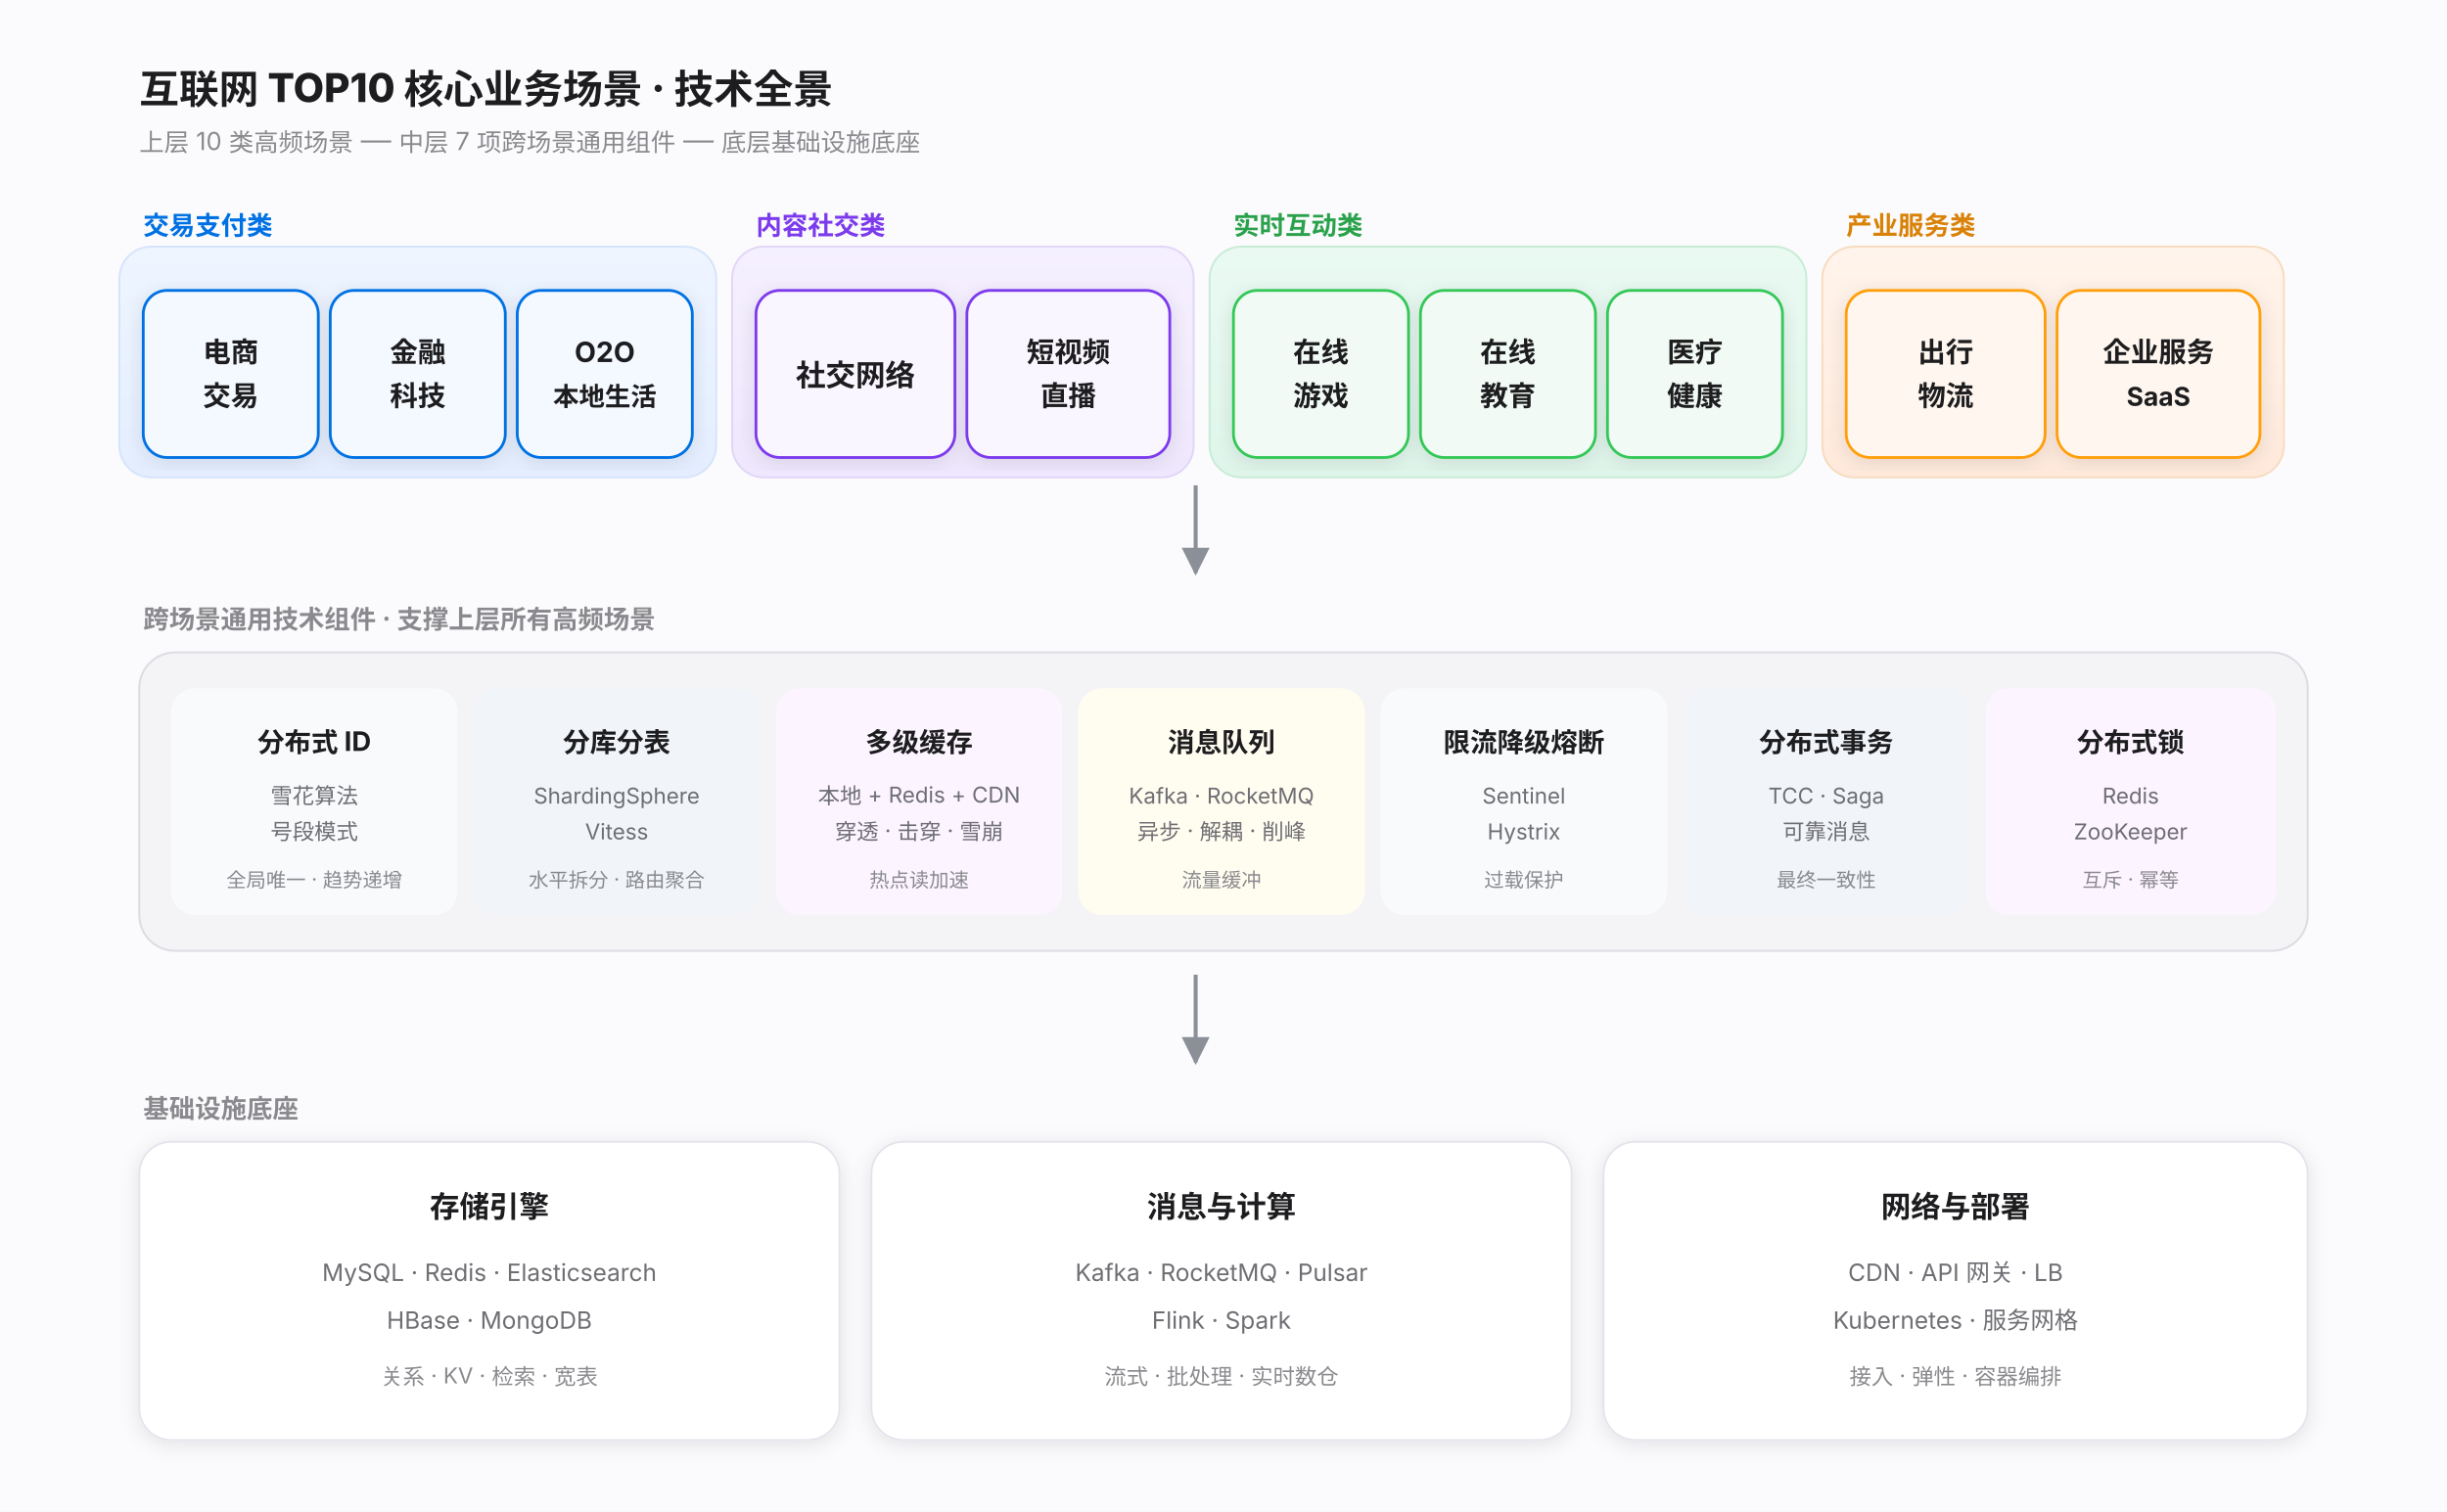
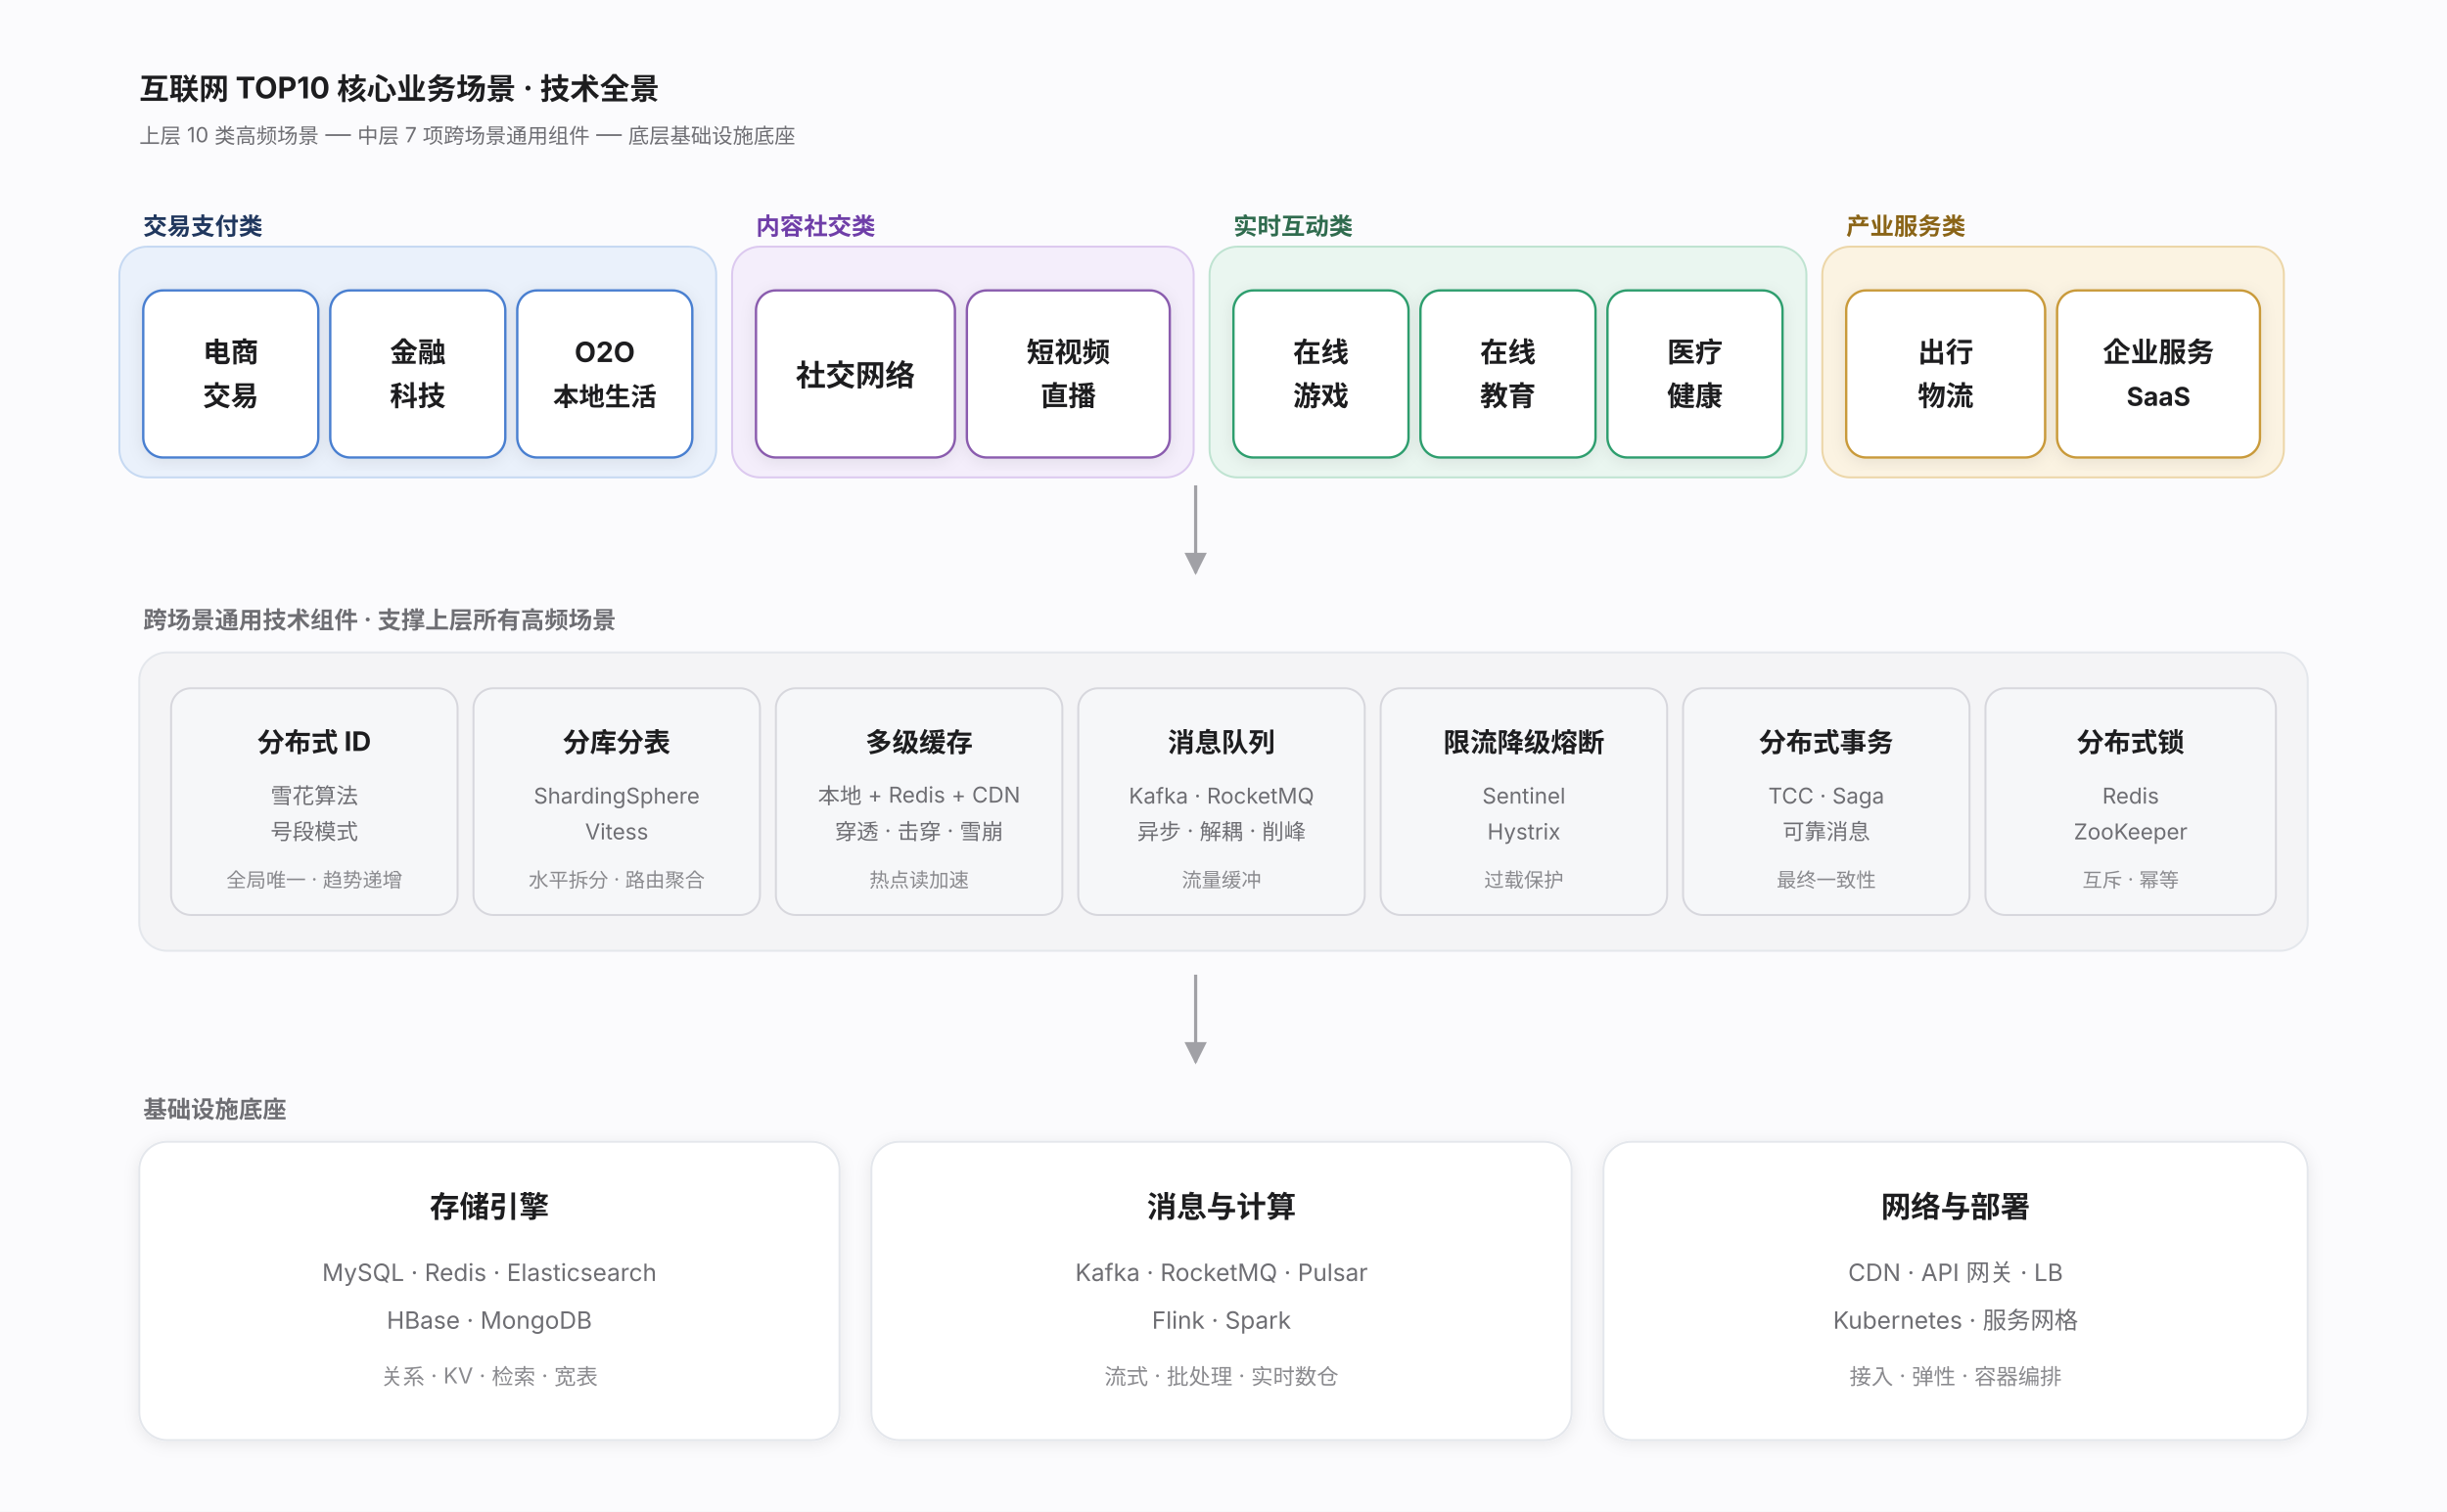
<svg xmlns="http://www.w3.org/2000/svg" viewBox="0 0 1230 760" font-family="-apple-system,BlinkMacSystemFont,'SF Pro Text','PingFang SC',sans-serif">
  <defs>
    <filter id="sfSoft" x="-8%" y="-8%" width="116%" height="116%">
-       <feDropShadow dx="0" dy="2" stdDeviation="5" flood-color="#0a0a0a" flood-opacity="0.10" />
+       <feDropShadow dx="0" dy="1.5" stdDeviation="4" flood-color="#1d1d1f" flood-opacity="0.08" />
    </filter>
    <marker id="sfArrow" viewBox="0 0 10 10" refX="9" refY="5" markerWidth="7" markerHeight="7" orient="auto-start-reverse">
-       <path d="M0 0 L10 5 L0 10 z" fill="#8a8f98" />
+       <path d="M0 0 L10 5 L0 10 z" fill="#a1a1a6" />
    </marker>
-     <linearGradient id="sfPayBand" x1="0" y1="0" x2="0" y2="1">
-       <stop offset="0" stop-color="#eef5ff" />
-       <stop offset="1" stop-color="#e4eeff" />
-     </linearGradient>
-     <linearGradient id="sfDiscBand" x1="0" y1="0" x2="0" y2="1">
-       <stop offset="0" stop-color="#f5f0ff" />
-       <stop offset="1" stop-color="#efe7fd" />
-     </linearGradient>
-     <linearGradient id="sfSocialBand" x1="0" y1="0" x2="0" y2="1">
-       <stop offset="0" stop-color="#eafaf3" />
-       <stop offset="1" stop-color="#dff5ea" />
-     </linearGradient>
-     <linearGradient id="sfGrowthBand" x1="0" y1="0" x2="0" y2="1">
-       <stop offset="0" stop-color="#fff4ec" />
-       <stop offset="1" stop-color="#ffe9db" />
-     </linearGradient>
  </defs>
  <rect x="0" y="0" width="1230" height="760" fill="#fbfbfd" class="ag-bg" />
-   <text x="70" y="52" font-size="20" font-weight="800" fill="#1d1d1f">互联网 TOP10 核心业务场景 · 技术全景</text>
-   <text x="70" y="76" font-size="12.5" fill="#8a8a8e">上层 10 类高频场景 ── 中层 7 项跨场景通用组件 ── 底层基础设施底座</text>
-   <rect x="60" y="124" width="300" height="116" rx="16" fill="url(#sfPayBand)" stroke="#d7e4fb" class="sf-band-pay" />
-   <text x="72" y="118" font-size="13" font-weight="700" fill="#0071e3" class="sf-cat-pay">交易支付类</text>
-   <rect x="72" y="146" width="88" height="84" rx="12" fill="#f4f8ff" stroke="#0071e3" stroke-width="1.4" class="sc-scene sc-pay" filter="url(#sfSoft)" />
+   <text x="70" y="50" font-size="15" font-weight="700" fill="#1d1d1f">互联网 TOP10 核心业务场景 · 技术全景</text>
+   <text x="70" y="72" font-size="10.5" fill="#6e6e73">上层 10 类高频场景 ── 中层 7 项跨场景通用组件 ── 底层基础设施底座</text>
+   <rect x="60" y="124" width="300" height="116" rx="14" fill="#eaf1fb" stroke="#c6d9f2" class="sf-band-pay" />
+   <text x="72" y="118" font-size="12" font-weight="700" fill="#20375e" class="sf-cat-pay">交易支付类</text>
+   <rect x="72" y="146" width="88" height="84" rx="10" fill="#ffffff" stroke="#4a7fd0" stroke-width="1.2" class="sc-scene sc-pay" filter="url(#sfSoft)" />
  <text x="116" y="182" font-size="14" font-weight="700" fill="#1d1d1f" text-anchor="middle">电商</text>
  <text x="116" y="204" font-size="14" font-weight="700" fill="#1d1d1f" text-anchor="middle">交易</text>
-   <rect x="166" y="146" width="88" height="84" rx="12" fill="#f4f8ff" stroke="#0071e3" stroke-width="1.4" class="sc-scene sc-pay" filter="url(#sfSoft)" />
+   <rect x="166" y="146" width="88" height="84" rx="10" fill="#ffffff" stroke="#4a7fd0" stroke-width="1.2" class="sc-scene sc-pay" filter="url(#sfSoft)" />
  <text x="210" y="182" font-size="14" font-weight="700" fill="#1d1d1f" text-anchor="middle">金融</text>
  <text x="210" y="204" font-size="14" font-weight="700" fill="#1d1d1f" text-anchor="middle">科技</text>
-   <rect x="260" y="146" width="88" height="84" rx="12" fill="#f4f8ff" stroke="#0071e3" stroke-width="1.4" class="sc-scene sc-pay" filter="url(#sfSoft)" />
+   <rect x="260" y="146" width="88" height="84" rx="10" fill="#ffffff" stroke="#4a7fd0" stroke-width="1.2" class="sc-scene sc-pay" filter="url(#sfSoft)" />
  <text x="304" y="182" font-size="14" font-weight="700" fill="#1d1d1f" text-anchor="middle">O2O</text>
  <text x="304" y="204" font-size="13" font-weight="700" fill="#1d1d1f" text-anchor="middle">本地生活</text>
  <rect x="72" y="146" width="88" height="84" rx="12" fill="#ffffff" fill-opacity="0" data-tid="ecommerce" data-lab="交易支付类" />
  <rect x="166" y="146" width="88" height="84" fill="#ffffff" fill-opacity="0" data-tid="fintech" data-lab="交易支付类" />
  <rect x="260" y="146" width="88" height="84" rx="12" fill="#ffffff" fill-opacity="0" data-tid="o2o" data-lab="交易支付类" />
-   <rect x="368" y="124" width="232" height="116" rx="16" fill="url(#sfDiscBand)" stroke="#e2d6f7" class="sf-band-disc" />
-   <text x="380" y="118" font-size="13" font-weight="700" fill="#7c3aed" class="sf-cat-disc">内容社交类</text>
-   <rect x="380" y="146" width="100" height="84" rx="12" fill="#faf6ff" stroke="#7c3aed" stroke-width="1.4" class="sc-scene sc-disc" filter="url(#sfSoft)" />
+   <rect x="368" y="124" width="232" height="116" rx="14" fill="#f4eefb" stroke="#dcc9ef" class="sf-band-disc" />
+   <text x="380" y="118" font-size="12" font-weight="700" fill="#6f3ea8" class="sf-cat-disc">内容社交类</text>
+   <rect x="380" y="146" width="100" height="84" rx="10" fill="#ffffff" stroke="#8a5cae" stroke-width="1.2" class="sc-scene sc-disc" filter="url(#sfSoft)" />
  <text x="430" y="194" font-size="15" font-weight="700" fill="#1d1d1f" text-anchor="middle">社交网络</text>
-   <rect x="486" y="146" width="102" height="84" rx="12" fill="#faf6ff" stroke="#7c3aed" stroke-width="1.4" class="sc-scene sc-disc" filter="url(#sfSoft)" />
+   <rect x="486" y="146" width="102" height="84" rx="10" fill="#ffffff" stroke="#8a5cae" stroke-width="1.2" class="sc-scene sc-disc" filter="url(#sfSoft)" />
  <text x="537" y="182" font-size="14" font-weight="700" fill="#1d1d1f" text-anchor="middle">短视频</text>
  <text x="537" y="204" font-size="14" font-weight="700" fill="#1d1d1f" text-anchor="middle">直播</text>
  <rect x="380" y="146" width="100" height="84" rx="12" fill="#ffffff" fill-opacity="0" data-tid="social" data-lab="内容社交类" />
  <rect x="486" y="146" width="102" height="84" rx="12" fill="#ffffff" fill-opacity="0" data-tid="video" data-lab="内容社交类" />
-   <rect x="608" y="124" width="300" height="116" rx="16" fill="url(#sfSocialBand)" stroke="#c9ecd7" class="sf-band-social" />
-   <text x="620" y="118" font-size="13" font-weight="700" fill="#2aa14b" class="sf-cat-social">实时互动类</text>
-   <rect x="620" y="146" width="88" height="84" rx="12" fill="#f1faf4" stroke="#34c759" stroke-width="1.4" class="sc-scene sc-social" filter="url(#sfSoft)" />
+   <rect x="608" y="124" width="300" height="116" rx="14" fill="#eaf6f0" stroke="#bfe3d1" class="sf-band-social" />
+   <text x="620" y="118" font-size="12" font-weight="700" fill="#2f6b4e" class="sf-cat-social">实时互动类</text>
+   <rect x="620" y="146" width="88" height="84" rx="10" fill="#ffffff" stroke="#2f9e6e" stroke-width="1.2" class="sc-scene sc-social" filter="url(#sfSoft)" />
  <text x="664" y="182" font-size="14" font-weight="700" fill="#1d1d1f" text-anchor="middle">在线</text>
  <text x="664" y="204" font-size="14" font-weight="700" fill="#1d1d1f" text-anchor="middle">游戏</text>
-   <rect x="714" y="146" width="88" height="84" rx="12" fill="#f1faf4" stroke="#34c759" stroke-width="1.4" class="sc-scene sc-social" filter="url(#sfSoft)" />
+   <rect x="714" y="146" width="88" height="84" rx="10" fill="#ffffff" stroke="#2f9e6e" stroke-width="1.2" class="sc-scene sc-social" filter="url(#sfSoft)" />
  <text x="758" y="182" font-size="14" font-weight="700" fill="#1d1d1f" text-anchor="middle">在线</text>
  <text x="758" y="204" font-size="14" font-weight="700" fill="#1d1d1f" text-anchor="middle">教育</text>
-   <rect x="808" y="146" width="88" height="84" rx="12" fill="#f1faf4" stroke="#34c759" stroke-width="1.4" class="sc-scene sc-social" filter="url(#sfSoft)" />
+   <rect x="808" y="146" width="88" height="84" rx="10" fill="#ffffff" stroke="#2f9e6e" stroke-width="1.2" class="sc-scene sc-social" filter="url(#sfSoft)" />
  <text x="852" y="182" font-size="14" font-weight="700" fill="#1d1d1f" text-anchor="middle">医疗</text>
  <text x="852" y="204" font-size="14" font-weight="700" fill="#1d1d1f" text-anchor="middle">健康</text>
  <rect x="620" y="146" width="88" height="84" rx="12" fill="#ffffff" fill-opacity="0" data-tid="game" data-lab="实时互动类" />
  <rect x="714" y="146" width="88" height="84" rx="12" fill="#ffffff" fill-opacity="0" data-tid="edu" data-lab="实时互动类" />
  <rect x="808" y="146" width="88" height="84" rx="12" fill="#ffffff" fill-opacity="0" data-tid="health" data-lab="实时互动类" />
-   <rect x="916" y="124" width="232" height="116" rx="16" fill="url(#sfGrowthBand)" stroke="#f7dcc0" class="sf-band-growth" />
-   <text x="928" y="118" font-size="13" font-weight="700" fill="#d98207" class="sf-cat-growth">产业服务类</text>
-   <rect x="928" y="146" width="100" height="84" rx="12" fill="#fff7ef" stroke="#ff9f0a" stroke-width="1.4" class="sc-scene sc-growth" filter="url(#sfSoft)" />
+   <rect x="916" y="124" width="232" height="116" rx="14" fill="#fbf3e2" stroke="#ecd6a8" class="sf-band-growth" />
+   <text x="928" y="118" font-size="12" font-weight="700" fill="#8a6417" class="sf-cat-growth">产业服务类</text>
+   <rect x="928" y="146" width="100" height="84" rx="10" fill="#ffffff" stroke="#c99a3a" stroke-width="1.2" class="sc-scene sc-growth" filter="url(#sfSoft)" />
  <text x="978" y="182" font-size="14" font-weight="700" fill="#1d1d1f" text-anchor="middle">出行</text>
  <text x="978" y="204" font-size="14" font-weight="700" fill="#1d1d1f" text-anchor="middle">物流</text>
-   <rect x="1034" y="146" width="102" height="84" rx="12" fill="#fff7ef" stroke="#ff9f0a" stroke-width="1.4" class="sc-scene sc-growth" filter="url(#sfSoft)" />
+   <rect x="1034" y="146" width="102" height="84" rx="10" fill="#ffffff" stroke="#c99a3a" stroke-width="1.2" class="sc-scene sc-growth" filter="url(#sfSoft)" />
  <text x="1085" y="182" font-size="14" font-weight="700" fill="#1d1d1f" text-anchor="middle">企业服务</text>
  <text x="1085" y="204" font-size="13" font-weight="700" fill="#1d1d1f" text-anchor="middle">SaaS</text>
  <rect x="928" y="146" width="100" height="84" rx="12" fill="#ffffff" fill-opacity="0" data-tid="mobility" data-lab="产业服务类" />
  <rect x="1034" y="146" width="102" height="84" rx="12" fill="#ffffff" fill-opacity="0" data-tid="saas" data-lab="产业服务类" />
-   <path d="M601 244 L601 288" fill="none" stroke="#8a8f98" class="ag-line" stroke-width="2" marker-end="url(#sfArrow)" />
-   <text x="72" y="316" font-size="13" font-weight="700" fill="#8a8a8e" class="ag-sub">跨场景通用技术组件 · 支撑上层所有高频场景</text>
-   <rect x="70" y="328" width="1090" height="150" rx="18" fill="#f4f4f7" stroke="#dcdce2" class="ag-band" />
-   <rect x="86" y="346" width="144" height="114" rx="12" fill="#f8fafc" class="ag-tint" />
+   <path d="M601 244 L601 288" fill="none" stroke="#a1a1a6" class="ag-line" stroke-width="1.6" marker-end="url(#sfArrow)" />
+   <text x="72" y="316" font-size="12" font-weight="700" fill="#6e6e73" class="ag-sub">跨场景通用技术组件 · 支撑上层所有高频场景</text>
+   <rect x="70" y="328" width="1090" height="150" rx="14" fill="#f4f4f6" stroke="#e4e7ec" class="ag-band" />
+   <rect x="86" y="346" width="144" height="114" rx="10" fill="#f6f7f9" stroke="#d7d7dd" class="ag-tint" />
  <text x="158" y="378" font-size="13.5" font-weight="700" fill="#1d1d1f" text-anchor="middle">分布式 ID</text>
  <text x="158" y="404" font-size="11" fill="#6e6e73" class="ag-sub" text-anchor="middle">雪花算法</text>
  <text x="158" y="422" font-size="11" fill="#6e6e73" class="ag-sub" text-anchor="middle">号段模式</text>
  <text x="158" y="446" font-size="10" fill="#8a8a8e" class="ag-sub" text-anchor="middle">全局唯一 · 趋势递增</text>
-   <rect x="238" y="346" width="144" height="114" rx="12" fill="#f1f5f9" class="ag-tint" />
+   <rect x="238" y="346" width="144" height="114" rx="10" fill="#f6f7f9" stroke="#d7d7dd" class="ag-tint" />
  <text x="310" y="378" font-size="13.5" font-weight="700" fill="#1d1d1f" text-anchor="middle">分库分表</text>
  <text x="310" y="404" font-size="11" fill="#6e6e73" class="ag-sub" text-anchor="middle">ShardingSphere</text>
  <text x="310" y="422" font-size="11" fill="#6e6e73" class="ag-sub" text-anchor="middle">Vitess</text>
  <text x="310" y="446" font-size="10" fill="#8a8a8e" class="ag-sub" text-anchor="middle">水平拆分 · 路由聚合</text>
-   <rect x="390" y="346" width="144" height="114" rx="12" fill="#fcf4ff" class="ag-tint" />
+   <rect x="390" y="346" width="144" height="114" rx="10" fill="#f6f7f9" stroke="#d7d7dd" class="ag-tint" />
  <text x="462" y="378" font-size="13.5" font-weight="700" fill="#1d1d1f" text-anchor="middle">多级缓存</text>
  <text x="462" y="404" font-size="11" fill="#6e6e73" class="ag-sub" text-anchor="middle">本地 + Redis + CDN</text>
  <text x="462" y="422" font-size="11" fill="#6e6e73" class="ag-sub" text-anchor="middle">穿透 · 击穿 · 雪崩</text>
  <text x="462" y="446" font-size="10" fill="#8a8a8e" class="ag-sub" text-anchor="middle">热点读加速</text>
-   <rect x="542" y="346" width="144" height="114" rx="12" fill="#fffcf0" class="ag-tint" />
+   <rect x="542" y="346" width="144" height="114" rx="10" fill="#f6f7f9" stroke="#d7d7dd" class="ag-tint" />
  <text x="614" y="378" font-size="13.5" font-weight="700" fill="#1d1d1f" text-anchor="middle">消息队列</text>
  <text x="614" y="404" font-size="11" fill="#6e6e73" class="ag-sub" text-anchor="middle">Kafka · RocketMQ</text>
  <text x="614" y="422" font-size="11" fill="#6e6e73" class="ag-sub" text-anchor="middle">异步 · 解耦 · 削峰</text>
  <text x="614" y="446" font-size="10" fill="#8a8a8e" class="ag-sub" text-anchor="middle">流量缓冲</text>
-   <rect x="694" y="346" width="144" height="114" rx="12" fill="#f8fafc" class="ag-tint" />
+   <rect x="694" y="346" width="144" height="114" rx="10" fill="#f6f7f9" stroke="#d7d7dd" class="ag-tint" />
  <text x="766" y="378" font-size="13.5" font-weight="700" fill="#1d1d1f" text-anchor="middle">限流降级熔断</text>
  <text x="766" y="404" font-size="11" fill="#6e6e73" class="ag-sub" text-anchor="middle">Sentinel</text>
  <text x="766" y="422" font-size="11" fill="#6e6e73" class="ag-sub" text-anchor="middle">Hystrix</text>
  <text x="766" y="446" font-size="10" fill="#8a8a8e" class="ag-sub" text-anchor="middle">过载保护</text>
-   <rect x="846" y="346" width="144" height="114" rx="12" fill="#f1f5f9" class="ag-tint" />
+   <rect x="846" y="346" width="144" height="114" rx="10" fill="#f6f7f9" stroke="#d7d7dd" class="ag-tint" />
  <text x="918" y="378" font-size="13.5" font-weight="700" fill="#1d1d1f" text-anchor="middle">分布式事务</text>
  <text x="918" y="404" font-size="11" fill="#6e6e73" class="ag-sub" text-anchor="middle">TCC · Saga</text>
  <text x="918" y="422" font-size="11" fill="#6e6e73" class="ag-sub" text-anchor="middle">可靠消息</text>
  <text x="918" y="446" font-size="10" fill="#8a8a8e" class="ag-sub" text-anchor="middle">最终一致性</text>
-   <rect x="998" y="346" width="146" height="114" rx="12" fill="#fcf4ff" class="ag-tint" />
+   <rect x="998" y="346" width="146" height="114" rx="10" fill="#f6f7f9" stroke="#d7d7dd" class="ag-tint" />
  <text x="1071" y="378" font-size="13.5" font-weight="700" fill="#1d1d1f" text-anchor="middle">分布式锁</text>
  <text x="1071" y="404" font-size="11" fill="#6e6e73" class="ag-sub" text-anchor="middle">Redis</text>
  <text x="1071" y="422" font-size="11" fill="#6e6e73" class="ag-sub" text-anchor="middle">ZooKeeper</text>
  <text x="1071" y="446" font-size="10" fill="#8a8a8e" class="ag-sub" text-anchor="middle">互斥 · 幂等</text>
-   <path d="M601 490 L601 534" fill="none" stroke="#8a8f98" class="ag-line" stroke-width="2" marker-end="url(#sfArrow)" />
-   <text x="72" y="562" font-size="13" font-weight="700" fill="#8a8a8e" class="ag-sub">基础设施底座</text>
-   <rect x="70" y="574" width="352" height="150" rx="16" fill="#ffffff" stroke="#e4e4ec" class="ag-card" filter="url(#sfSoft)" />
+   <path d="M601 490 L601 534" fill="none" stroke="#a1a1a6" class="ag-line" stroke-width="1.6" marker-end="url(#sfArrow)" />
+   <text x="72" y="562" font-size="12" font-weight="700" fill="#6e6e73" class="ag-sub">基础设施底座</text>
+   <rect x="70" y="574" width="352" height="150" rx="14" fill="#ffffff" stroke="#e4e7ec" class="ag-card" filter="url(#sfSoft)" />
  <text x="246" y="612" font-size="15" font-weight="700" fill="#1d1d1f" text-anchor="middle">存储引擎</text>
  <text x="246" y="644" font-size="12" fill="#6e6e73" class="ag-sub" text-anchor="middle">MySQL · Redis · Elasticsearch</text>
  <text x="246" y="668" font-size="12" fill="#6e6e73" class="ag-sub" text-anchor="middle">HBase · MongoDB</text>
  <text x="246" y="696" font-size="11" fill="#8a8a8e" class="ag-sub" text-anchor="middle">关系 · KV · 检索 · 宽表</text>
-   <rect x="438" y="574" width="352" height="150" rx="16" fill="#ffffff" stroke="#e4e4ec" class="ag-card" filter="url(#sfSoft)" />
+   <rect x="438" y="574" width="352" height="150" rx="14" fill="#ffffff" stroke="#e4e7ec" class="ag-card" filter="url(#sfSoft)" />
  <text x="614" y="612" font-size="15" font-weight="700" fill="#1d1d1f" text-anchor="middle">消息与计算</text>
  <text x="614" y="644" font-size="12" fill="#6e6e73" class="ag-sub" text-anchor="middle">Kafka · RocketMQ · Pulsar</text>
  <text x="614" y="668" font-size="12" fill="#6e6e73" class="ag-sub" text-anchor="middle">Flink · Spark</text>
  <text x="614" y="696" font-size="11" fill="#8a8a8e" class="ag-sub" text-anchor="middle">流式 · 批处理 · 实时数仓</text>
-   <rect x="806" y="574" width="354" height="150" rx="16" fill="#ffffff" stroke="#e4e4ec" class="ag-card" filter="url(#sfSoft)" />
+   <rect x="806" y="574" width="354" height="150" rx="14" fill="#ffffff" stroke="#e4e7ec" class="ag-card" filter="url(#sfSoft)" />
  <text x="983" y="612" font-size="15" font-weight="700" fill="#1d1d1f" text-anchor="middle">网络与部署</text>
  <text x="983" y="644" font-size="12" fill="#6e6e73" class="ag-sub" text-anchor="middle">CDN · API 网关 · LB</text>
  <text x="983" y="668" font-size="12" fill="#6e6e73" class="ag-sub" text-anchor="middle">Kubernetes · 服务网格</text>
  <text x="983" y="696" font-size="11" fill="#8a8a8e" class="ag-sub" text-anchor="middle">接入 · 弹性 · 容器编排</text>
</svg>
